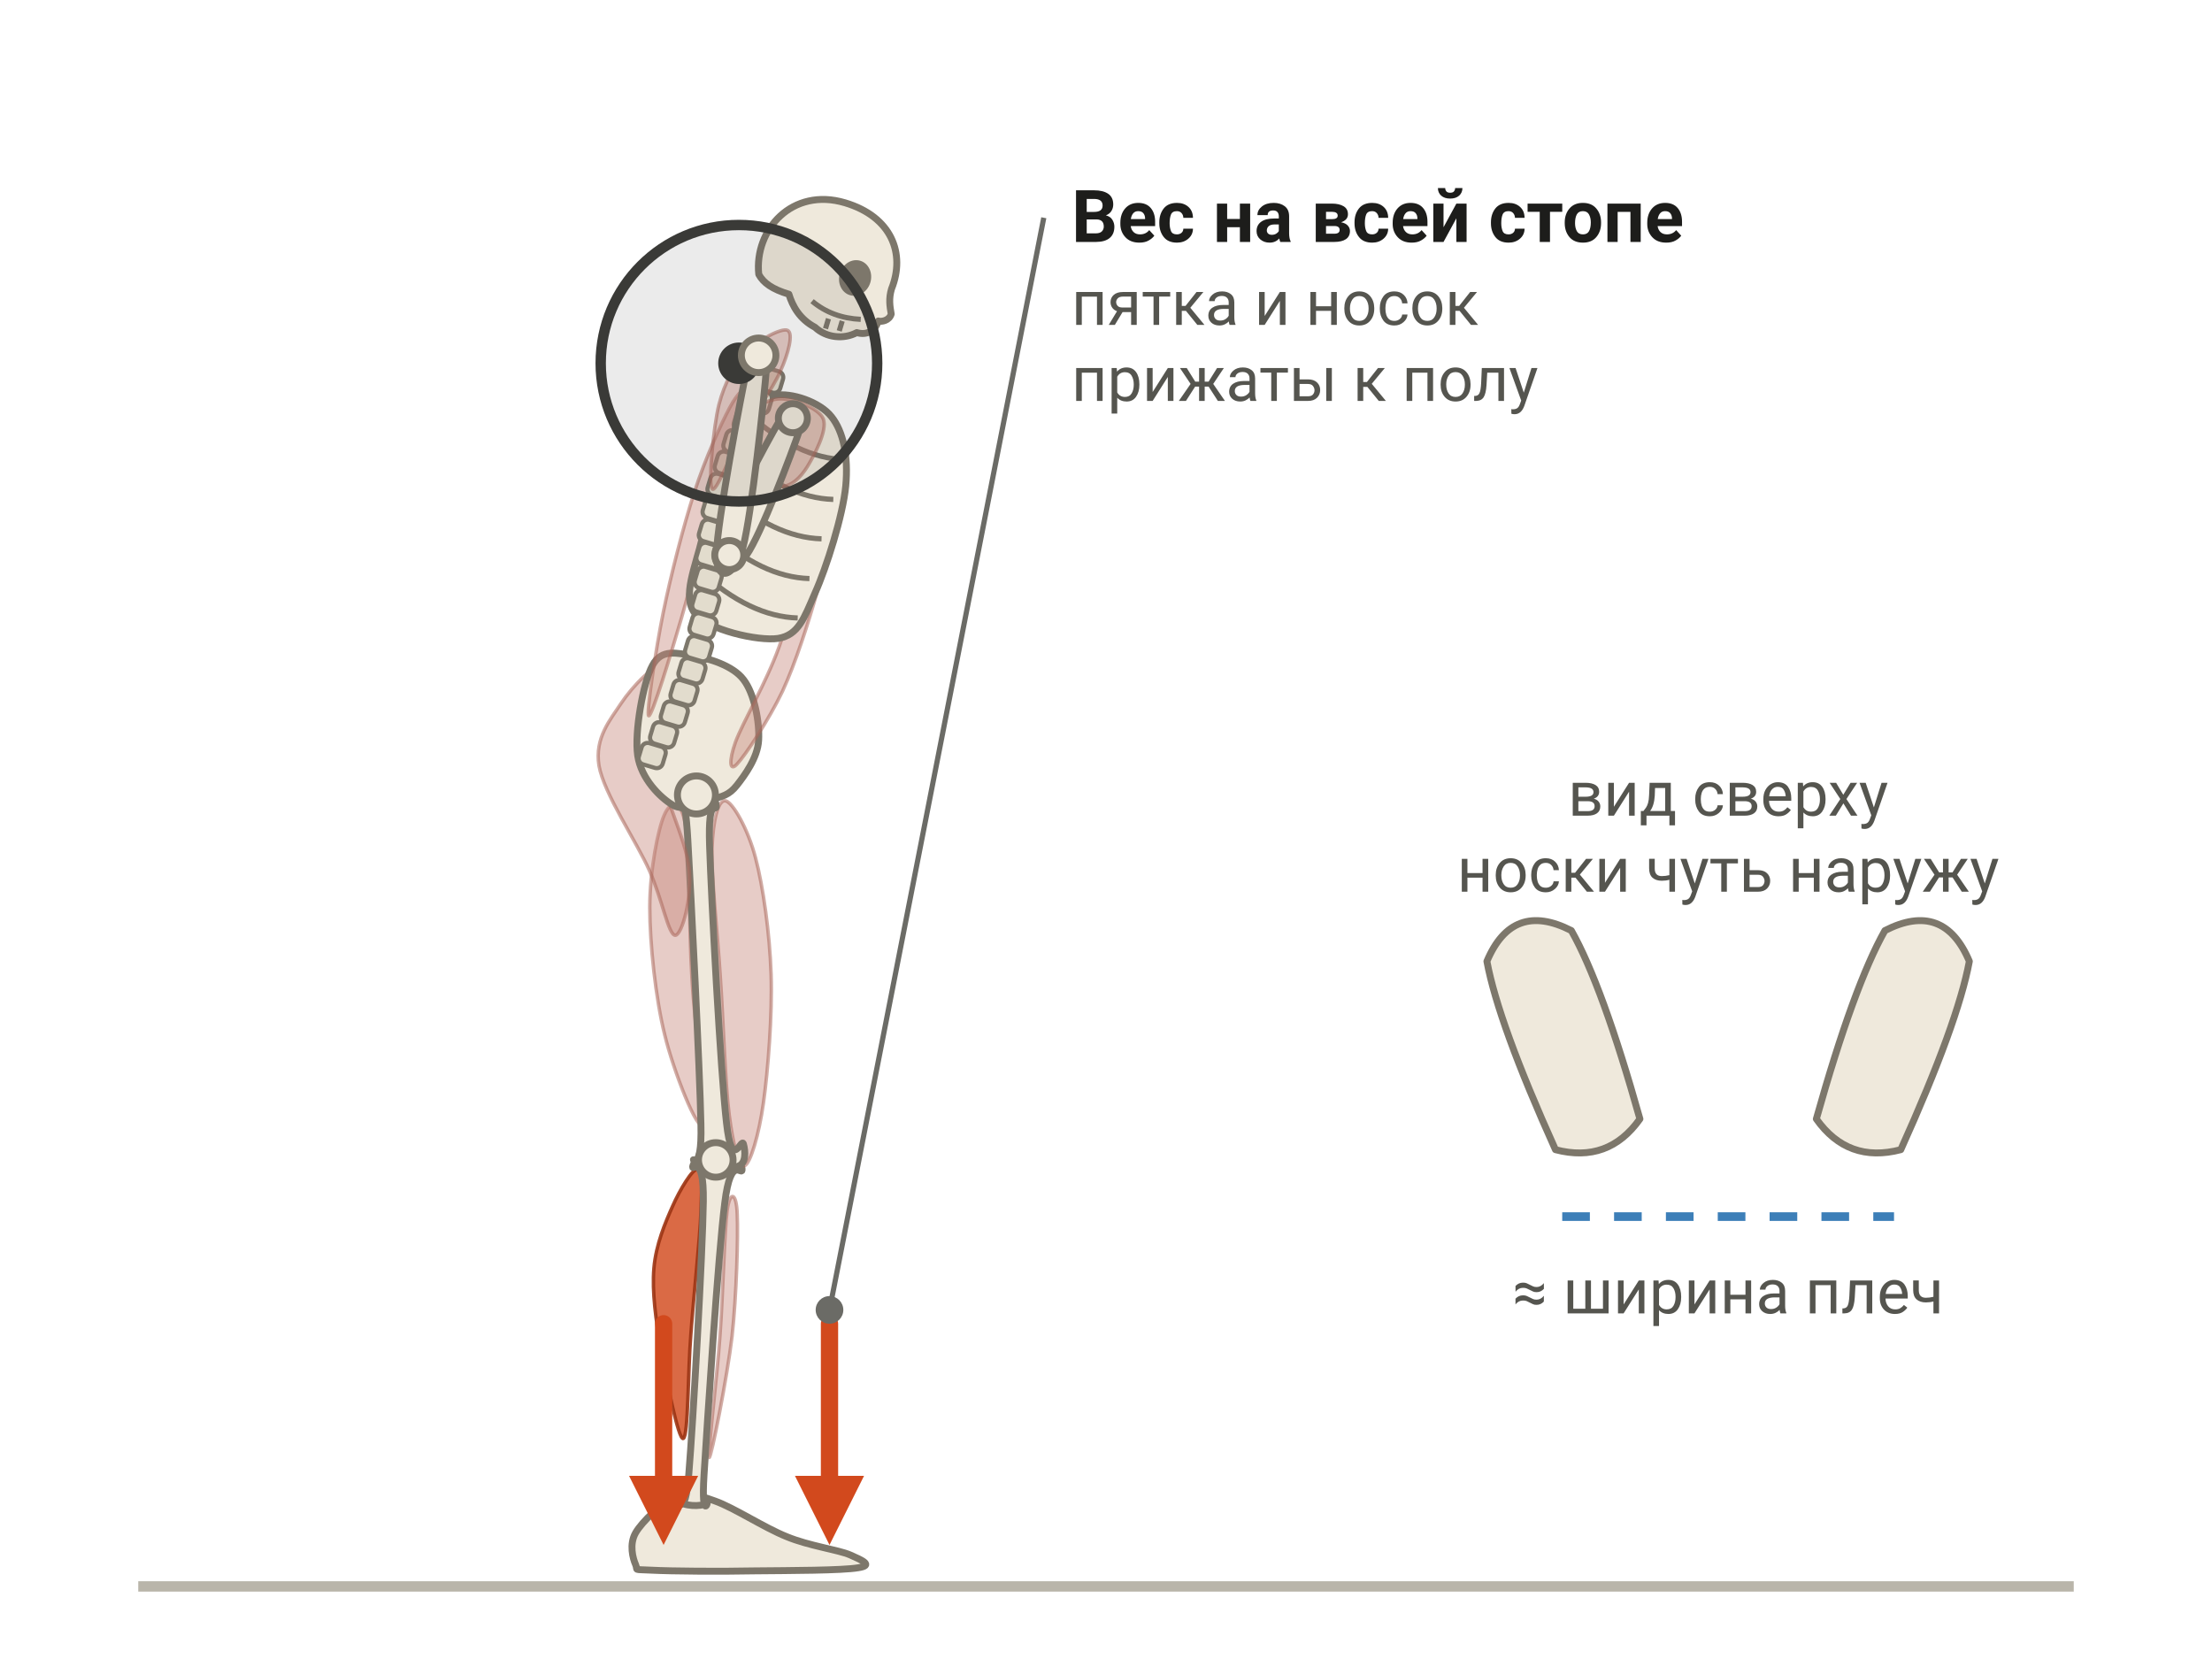
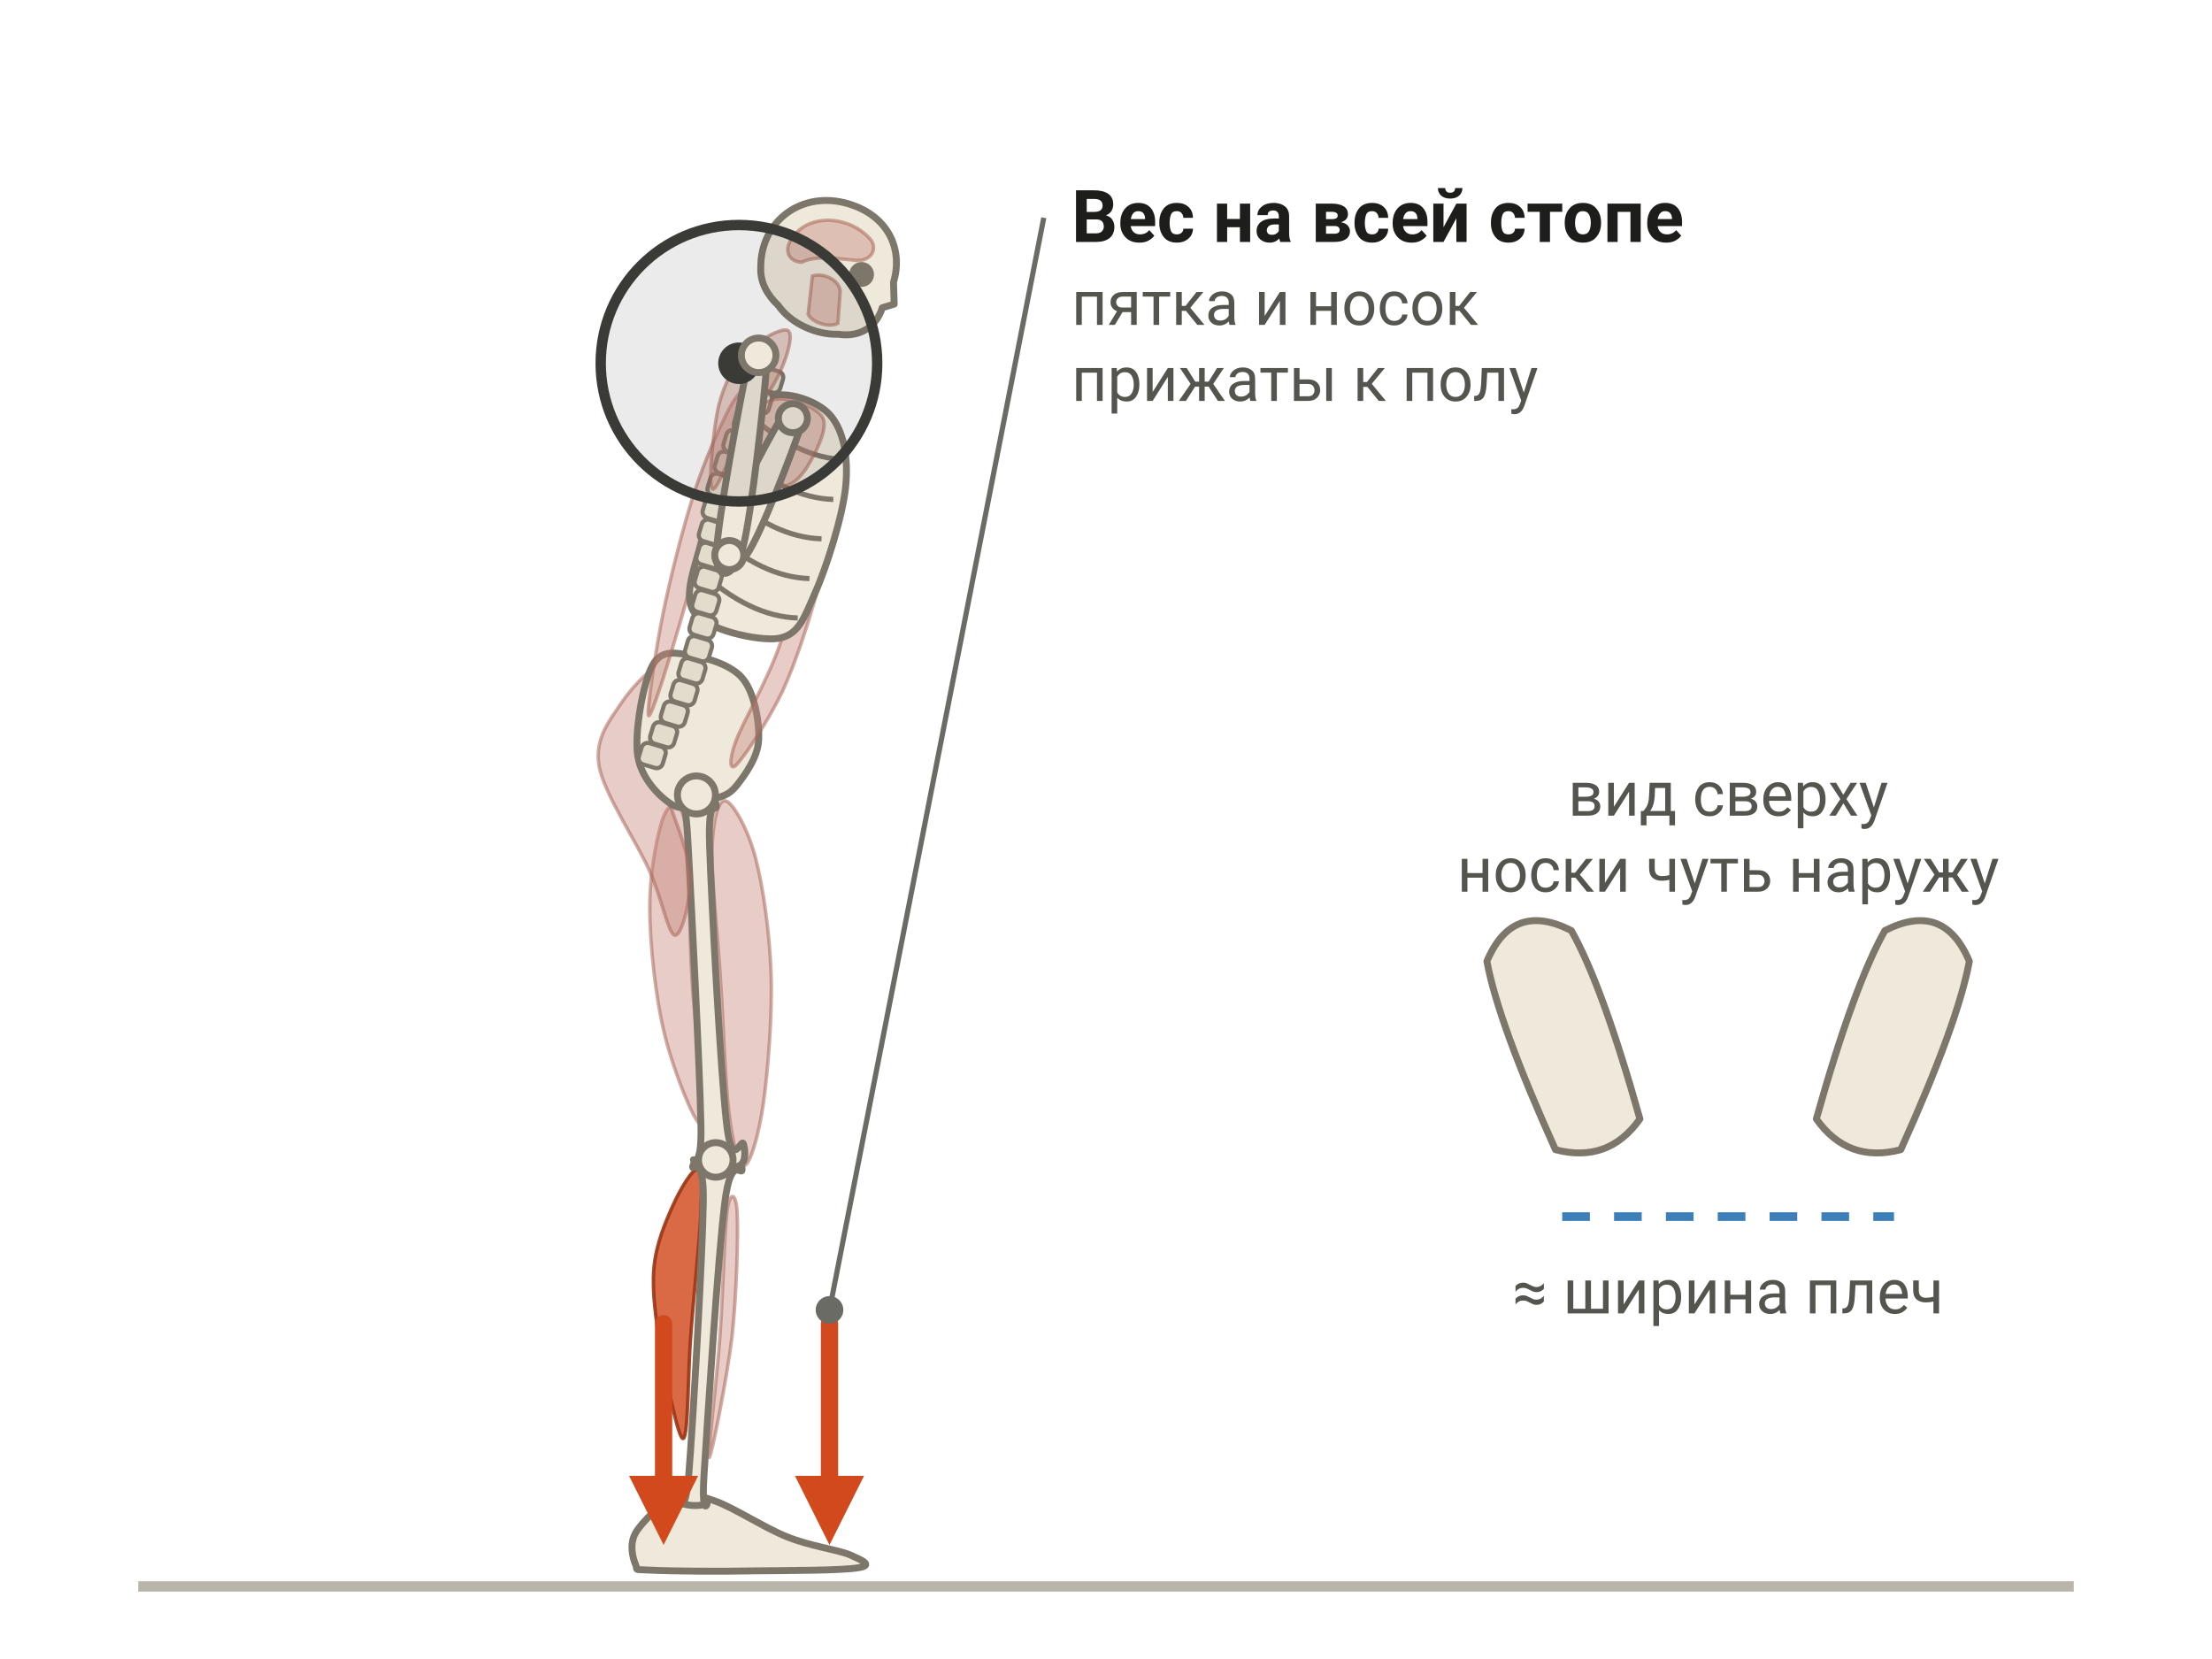
<svg xmlns="http://www.w3.org/2000/svg" viewBox="0 0 640 480" role="img" aria-label="Стопы на ширине плеч, носки слегка наружу, вес на всей стопе">
  <style>
.bone{fill:#efe9dc;stroke:#7d776b;stroke-width:2;stroke-linejoin:round}
.joint{fill:#efe9dc;stroke:#7d776b;stroke-width:2}
.vert{fill:#e2dccd;stroke:#7d776b;stroke-width:1.2}
.m{fill:#c7867a;fill-opacity:.42;stroke:#a9665a;stroke-opacity:.55;stroke-width:1}
.on{fill:#d2491d;fill-opacity:.82;stroke:#9c3412;stroke-opacity:.9}
.plate{fill:#3a3a37;fill-opacity:.1;stroke:#3a3a37;stroke-width:3}
.bar{fill:#3a3a37}
.ghost{opacity:.18}
.ground{stroke:#b9b5aa;stroke-width:3}
.guide{stroke:#3d7fb8;stroke-width:2.5;stroke-dasharray:8 7;fill:none}
.arrow{stroke:#d2491d;stroke-width:5;fill:none;stroke-linecap:round;marker-end:url(#ah)}
.ahead{fill:#d2491d}
.lead{stroke:#6b6b66;stroke-width:1.5;fill:none}
.t{font:600 21px system-ui,-apple-system,"Segoe UI",Roboto,sans-serif;fill:#1d1d1b}
.s{font:400 18px system-ui,-apple-system,"Segoe UI",Roboto,sans-serif;fill:#55554f}
.ok{fill:#2e8b57}.bad{fill:#c0392b}
.balloon{fill:#3d7fb8;fill-opacity:.25;stroke:#3d7fb8;stroke-width:2}
@media (prefers-color-scheme:dark){
.bone,.joint{fill:#d9d3c4;stroke:#3b3934}.vert{fill:#c9c2b2;stroke:#3b3934}
.plate{fill:#ecebe6;fill-opacity:.12;stroke:#bdbbb3}.bar{fill:#bdbbb3}
.t{fill:#ecebe6}.s{fill:#a9a8a1}.lead{stroke:#9a9993}.ground{stroke:#55534d}
.arrow{stroke:#f0703f}.ahead{fill:#f0703f}.on{fill:#f0703f}
}
</style>
  <defs>
    <marker id="ah" viewBox="0 0 10 10" refX="6" refY="5" markerWidth="4" markerHeight="4" orient="auto">
      <path class="ahead" d="M0 0L10 5L0 10z" />
    </marker>
  </defs>
  <line class="ground" x1="40" y1="459" x2="600" y2="459" />
  <g>
    <path class="bone" d="M183.9 452.7C183.1 450.9 182.0 446.8 183.9 443.5C185.8 440.2 191.6 434.7 195.4 433.1C199.2 431.6 201.5 432.4 206.9 434.3C212.3 436.2 221.1 442.0 227.6 444.6C234.1 447.3 242.6 448.4 246.0 449.9C249.4 451.4 252.9 452.9 248.3 453.6C243.7 454.4 228.4 454.4 218.4 454.5C208.4 454.7 194.2 454.6 188.5 454.3C182.8 454.0 184.7 454.5 183.9 452.7Z" />
    <path class="m on" d="M197.7 416.2C196.3 416.9 192.7 398.6 191.2 390.3C189.8 382.1 188.6 373.8 189.2 366.9C189.8 360.0 192.5 353.7 194.6 349.0C196.7 344.2 200.4 338.1 201.8 338.3C203.2 338.6 203.1 342.6 202.8 350.6C202.5 358.5 200.7 374.9 199.9 385.9C199.0 396.8 199.2 415.4 197.7 416.2Z" />
    <path class="m" d="M205.2 421.7C205.8 421.8 210.4 398.4 211.8 386.7C213.1 375.0 213.6 357.4 213.3 351.3C213.1 345.2 211.3 344.2 210.4 350.1C209.6 355.9 209.2 374.5 208.3 386.5C207.5 398.4 204.6 421.7 205.2 421.7Z" />
    <path class="bone" d="M204.3 434.9C205.5 433.6 202.8 441.2 203.7 426.7C204.6 412.2 207.8 362.8 209.7 348.0C211.5 333.3 214.9 340.8 214.7 338.2C214.5 335.7 210.8 332.9 208.4 332.7C206.0 332.5 201.3 334.7 200.5 337.2C199.7 339.7 203.7 332.7 203.5 347.6C203.3 362.4 200.5 411.9 199.3 426.4C198.2 440.9 195.6 432.9 196.5 434.3C197.3 435.7 203.1 436.1 204.3 434.9Z" />
    <path class="m" d="M203.3 325.2C202.0 328.0 194.8 309.8 192.3 299.3C189.7 288.9 188.0 273.1 188.0 262.5C188.0 251.9 190.4 239.8 192.2 235.8C193.9 231.8 197.0 230.8 198.3 238.6C199.6 246.5 199.3 268.6 200.2 283.0C201.0 297.5 204.6 322.5 203.3 325.2Z" />
    <path class="m" d="M215.4 337.3C217.1 336.7 219.6 328.3 220.9 319.0C222.2 309.8 223.5 293.6 223.1 281.8C222.7 270.0 220.8 256.5 218.6 248.2C216.4 239.8 212.0 232.1 209.9 231.7C207.8 231.3 206.3 237.2 206.0 245.6C205.8 254.1 207.6 269.8 208.4 282.6C209.3 295.4 209.8 313.6 211.0 322.7C212.2 331.8 213.8 337.9 215.4 337.3Z" />
    <path class="bone" d="M213.6 337.4C215.9 336.6 215.7 333.1 215.1 331.0C214.5 328.9 211.8 339.3 210.2 324.9C208.5 310.5 205.8 260.0 205.3 244.6C204.8 229.3 207.6 235.7 207.2 232.9C206.8 230.1 204.4 228.1 202.8 227.8C201.2 227.5 198.1 228.8 197.4 231.3C196.8 233.8 198.1 227.2 199.0 242.8C199.9 258.5 202.5 309.8 202.8 325.3C203.2 340.8 199.3 333.9 201.1 336.0C202.9 338.0 211.3 338.3 213.6 337.4Z" />
    <circle class="joint" cx="207.1" cy="335.6" r="5" />
    <path class="m" d="M191.9 193.4C190.2 190.8 182.8 198.8 179.7 203.5C176.6 208.2 172.0 213.5 173.3 221.5C174.7 229.6 184.3 243.7 187.9 251.9C191.6 260.1 193.4 270.7 195.4 270.6C197.3 270.5 200.3 259.9 199.4 251.3C198.5 242.7 191.2 228.7 189.9 219.0C188.7 209.4 193.6 196.0 191.9 193.4Z" />
    <path class="bone" d="M194.6 232.9C191.1 230.8 185.5 225.4 184.5 218.6C183.5 211.9 186.1 197.3 188.8 192.5C191.4 187.6 196.0 189.0 200.4 189.7C204.8 190.4 212.0 192.5 215.1 196.6C218.3 200.7 219.8 209.0 219.5 214.2C219.2 219.3 215.4 224.4 213.2 227.2C210.9 230.1 209.0 230.4 205.9 231.3C202.8 232.3 198.2 235.0 194.6 232.9Z" />
    <circle class="joint" cx="201.5" cy="230.0" r="5.5" />
    <path class="m" d="M213.3 221.0C215.6 218.6 222.5 208.2 226.4 200.0C230.2 191.8 234.0 179.8 236.3 171.7C238.6 163.7 240.5 154.9 240.4 151.7C240.2 148.6 237.8 146.8 235.3 152.7C232.8 158.6 229.1 176.9 225.4 187.2C221.7 197.5 214.9 209.0 212.8 214.7C210.8 220.3 211.1 223.5 213.3 221.0Z" />
    <path class="m" d="M187.7 207.1C186.9 206.9 189.7 188.0 191.9 177.2C194.1 166.4 197.7 152.3 200.9 142.4C204.1 132.5 208.7 122.5 211.1 118.0C213.5 113.5 216.0 111.1 215.2 115.5C214.4 119.8 209.2 133.4 206.2 144.0C203.2 154.5 200.3 168.2 197.2 178.7C194.1 189.3 188.6 207.4 187.7 207.1Z" />
    <path class="bone rib" d="M201.0 177.4C197.3 172.5 201.2 164.1 203.2 155.6C205.2 147.0 209.5 132.9 213.0 126.1C216.5 119.2 219.6 115.3 224.2 114.4C228.8 113.5 237.2 116.2 240.6 120.6C244.0 124.9 245.5 132.0 244.7 140.6C243.9 149.1 239.1 164.3 235.8 171.6C232.6 179.0 231.0 183.7 225.2 184.7C219.4 185.6 204.6 182.2 201.0 177.4Z" />
    <path class="lead" style="stroke:#7d776b" d="M202.7 165.4Q217.0 178.4 230.8 178.8" />
    <path class="lead" style="stroke:#7d776b" d="M206.1 153.9Q220.4 167.0 234.2 167.4" />
    <path class="lead" style="stroke:#7d776b" d="M209.5 142.5Q223.9 155.5 237.7 155.9" />
    <path class="lead" style="stroke:#7d776b" d="M213.0 131.0Q227.3 144.1 241.1 144.5" />
    <path class="lead" style="stroke:#7d776b" d="M216.4 119.6Q230.7 132.6 244.5 133.0" />
    <rect class="vert" x="185.1" y="215.4" width="7.2" height="6.4" rx="1.8" transform="rotate(16.7 188.7 218.6)" />
    <rect class="vert" x="188.4" y="209.4" width="7.2" height="6.4" rx="1.8" transform="rotate(16.7 192.0 212.6)" />
    <rect class="vert" x="191.5" y="203.4" width="7.2" height="6.4" rx="1.8" transform="rotate(16.7 195.1 206.6)" />
    <rect class="vert" x="194.3" y="197.2" width="7.2" height="6.4" rx="1.8" transform="rotate(16.7 197.9 200.4)" />
    <rect class="vert" x="196.6" y="190.9" width="7.2" height="6.4" rx="1.8" transform="rotate(16.7 200.2 194.1)" />
    <rect class="vert" x="198.5" y="184.5" width="7.2" height="6.4" rx="1.8" transform="rotate(16.7 202.1 187.7)" />
    <rect class="vert" x="199.8" y="177.9" width="7.2" height="6.4" rx="1.8" transform="rotate(16.7 203.4 181.1)" />
    <rect class="vert" x="200.6" y="171.2" width="7.2" height="6.4" rx="1.8" transform="rotate(16.7 204.2 174.4)" />
    <rect class="vert" x="201.3" y="164.4" width="7.2" height="6.4" rx="1.8" transform="rotate(16.7 204.9 167.6)" />
    <rect class="vert" x="201.8" y="157.5" width="7.2" height="6.4" rx="1.8" transform="rotate(16.7 205.4 160.7)" />
    <rect class="vert" x="202.5" y="150.8" width="7.2" height="6.4" rx="1.8" transform="rotate(16.7 206.1 154.0)" />
    <rect class="vert" x="203.6" y="144.1" width="7.2" height="6.4" rx="1.8" transform="rotate(16.7 207.2 147.3)" />
    <rect class="vert" x="205.0" y="137.5" width="7.2" height="6.4" rx="1.8" transform="rotate(16.7 208.6 140.7)" />
    <rect class="vert" x="207.1" y="131.1" width="7.2" height="6.4" rx="1.8" transform="rotate(16.7 210.7 134.3)" />
    <rect class="vert" x="209.6" y="124.9" width="7.2" height="6.4" rx="1.8" transform="rotate(16.7 213.2 128.1)" />
    <rect class="vert" x="212.6" y="118.8" width="7.2" height="6.4" rx="1.8" transform="rotate(16.7 216.2 122.0)" />
    <rect class="vert" x="215.8" y="112.8" width="7.2" height="6.4" rx="1.8" transform="rotate(16.7 219.4 116.0)" />
    <rect class="vert" x="219.1" y="106.8" width="7.2" height="6.4" rx="1.8" transform="rotate(16.7 222.7 110.0)" />
    <path class="m" d="M206.0 141.4C204.9 139.9 206.4 123.6 208.0 117.1C209.7 110.5 212.6 105.5 215.9 102.0C219.2 98.4 226.3 94.7 227.9 95.6C229.6 96.5 228.1 102.3 225.8 107.4C223.5 112.6 217.6 120.8 214.3 126.5C211.0 132.1 207.1 143.0 206.0 141.4Z" />
    <g class="head" transform="matrix(0.958 0.287 -0.287 0.958 238.5 78.8)">
-       <path class="bone" d="M-18 6C-23 -6 -16 -21 0 -21C14 -21 21 -12 20 -1C20 2 21 4 22 6C22 8 20 9 19 9C19 12 17 14 14 14C11 17 6 18 2 16C-3 15 -6 12 -8 9C-13 9 -16 8 -18 6Z" />
-       <ellipse cx="9" cy="-1" rx="4.6" ry="5.2" fill="#7d776b" />
-       <path class="lead" style="stroke:#7d776b" d="M-1 9Q6 12 14 10M5 12.5v3M9 12v3" />
+       <path class="bone" d="M-18 4C-22 -9 -13 -21 1 -21C13 -21 20 -13 20 -3L22 3L19 5C19 10 16 15 9 16C3 18 -5 17 -10 13C-14 11 -17 8 -18 4Z" />
+       <path class="m" d="M-12 -6C-10 -15 2 -18 10 -13C13 -11 12 -7 8 -6C3 -5 -4 -4 -7 -1C-10 0 -13 -2 -12 -6Z" />
+       <path class="m" d="M-3 2C0 0 5 1 6 4L8 13C6 15 1 15 -1 13Z" />
+       <circle cx="10.5" cy="-2.5" r="3.6" fill="#7d776b" />
    </g>
    <path class="m" d="M212.7 137.3C211.0 134.1 213.2 125.3 215.4 121.7C217.6 118.0 221.9 115.5 225.7 115.4C229.5 115.3 236.9 118.0 238.2 121.2C239.5 124.5 235.6 131.7 233.6 135.0C231.5 138.3 229.2 140.6 225.7 140.9C222.2 141.3 214.4 140.5 212.7 137.3Z" />
    <path class="bone" d="M207.2 158.8C205.6 165.3 212.0 166.3 216.0 160.6C220.1 154.8 229.1 131.1 231.4 124.3C233.7 117.6 230.8 120.6 229.8 120.2C228.8 119.7 229.3 115.2 225.6 121.6C221.8 128.0 208.8 152.4 207.2 158.8Z" />
    <path class="bone" d="M207.3 160.1C207.1 168.9 212.6 167.2 215.0 158.2C217.4 149.2 221.1 115.3 221.8 106.1C222.6 96.8 220.5 102.9 219.5 102.8C218.6 102.6 218.4 95.7 216.4 105.2C214.3 114.8 207.5 151.2 207.3 160.1Z" />
    <circle class="joint" cx="229.4" cy="121.0" r="4.2" />
    <circle class="joint" cx="211.0" cy="160.6" r="4.2" />
    <circle class="plate" cx="213.8" cy="105.1" r="40" />
    <circle class="bar" cx="213.8" cy="105.1" r="6" />
    <circle class="joint" cx="219.5" cy="102.8" r="5" />
  </g>
  <path class="arrow" d="M192 383L192 439" />
  <path class="arrow" d="M240 383L240 439" />
  <path class="lead" d="M302 63L240 379" />
  <circle cx="240" cy="379" r="4" fill="#6b6b66" />
  <text class="t" x="310" y="70" text-anchor="start">Вес на всей стопе</text>
  <text class="s" x="310" y="94" text-anchor="start">пятка и носок</text>
  <text class="s" x="310" y="116" text-anchor="start">прижаты к полу</text>
  <g transform="translate(452 300) rotate(-20)">
    <path class="bone" d="M-13 30q-3 -40 0 -58q13 -14 26 0q3 18 0 58q-13 9 -26 0z" />
  </g>
  <g transform="translate(548 300) rotate(20)">
    <path class="bone" d="M-13 30q-3 -40 0 -58q13 -14 26 0q3 18 0 58q-13 9 -26 0z" />
  </g>
  <line class="guide" x1="452" y1="352" x2="548" y2="352" />
  <text class="s" x="500" y="380" text-anchor="middle">≈ ширина плеч</text>
  <text class="s" x="500" y="236" text-anchor="middle">вид сверху</text>
  <text class="s" x="500" y="258" text-anchor="middle">носки чуть наружу</text>
</svg>
